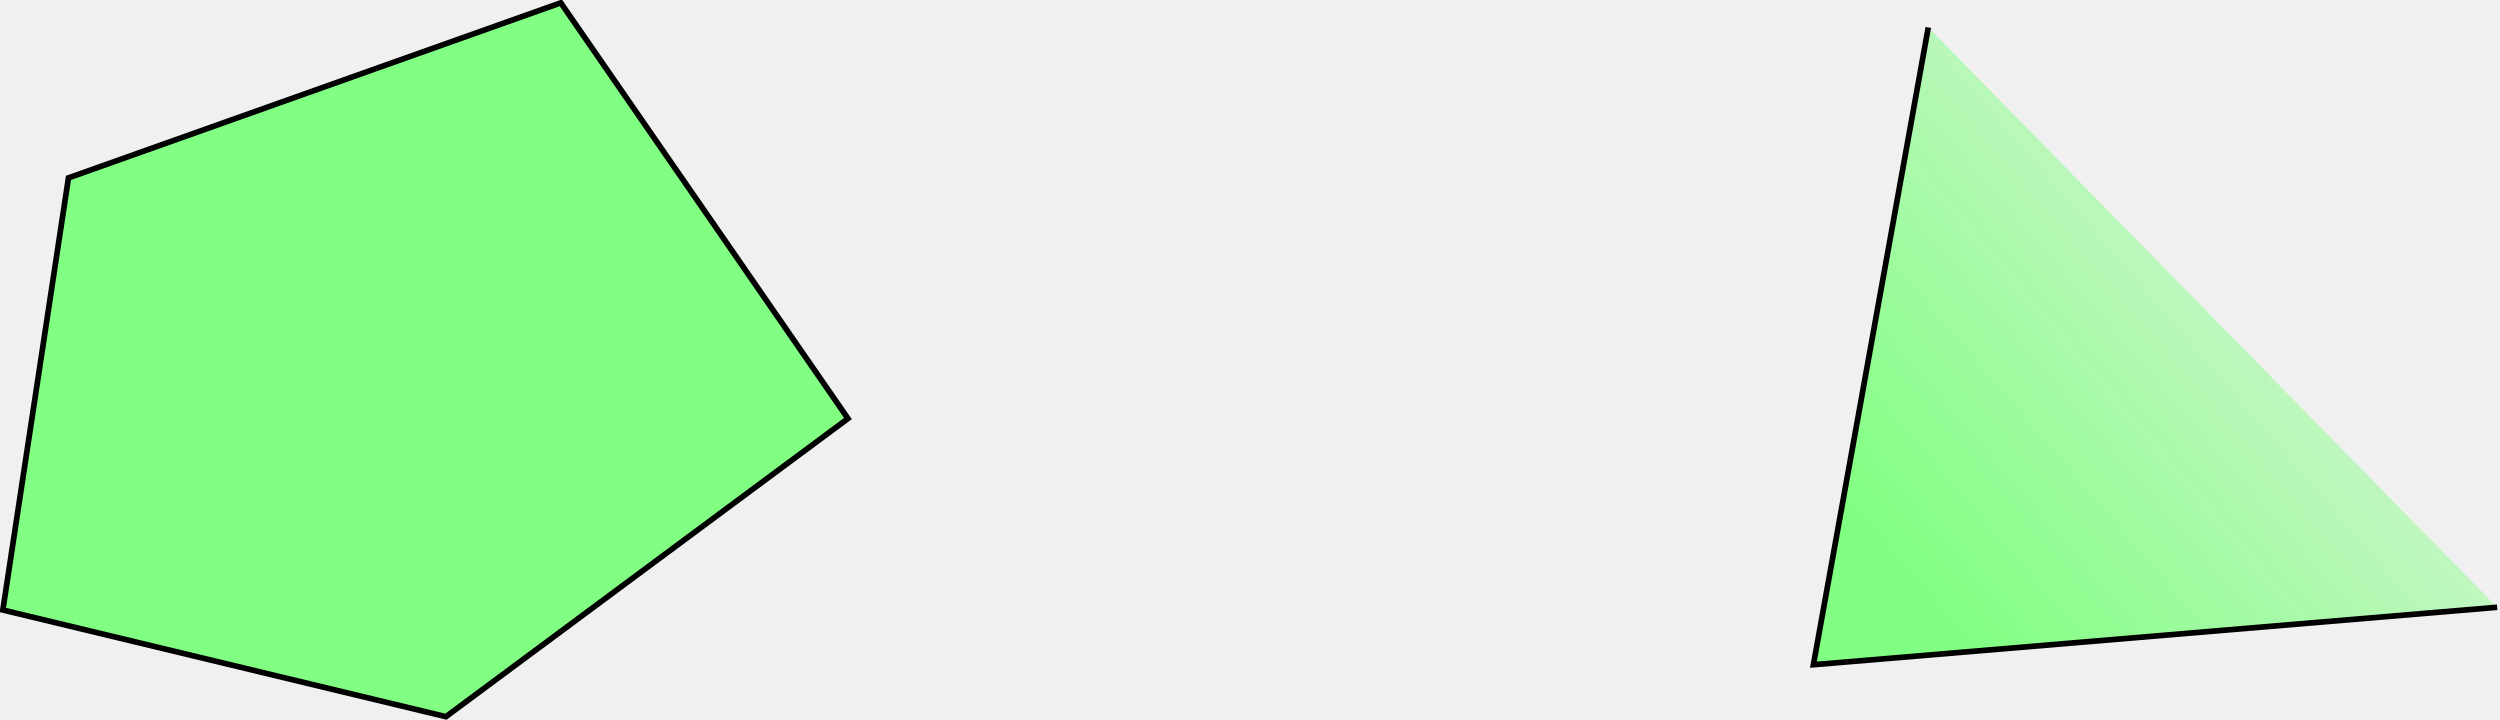
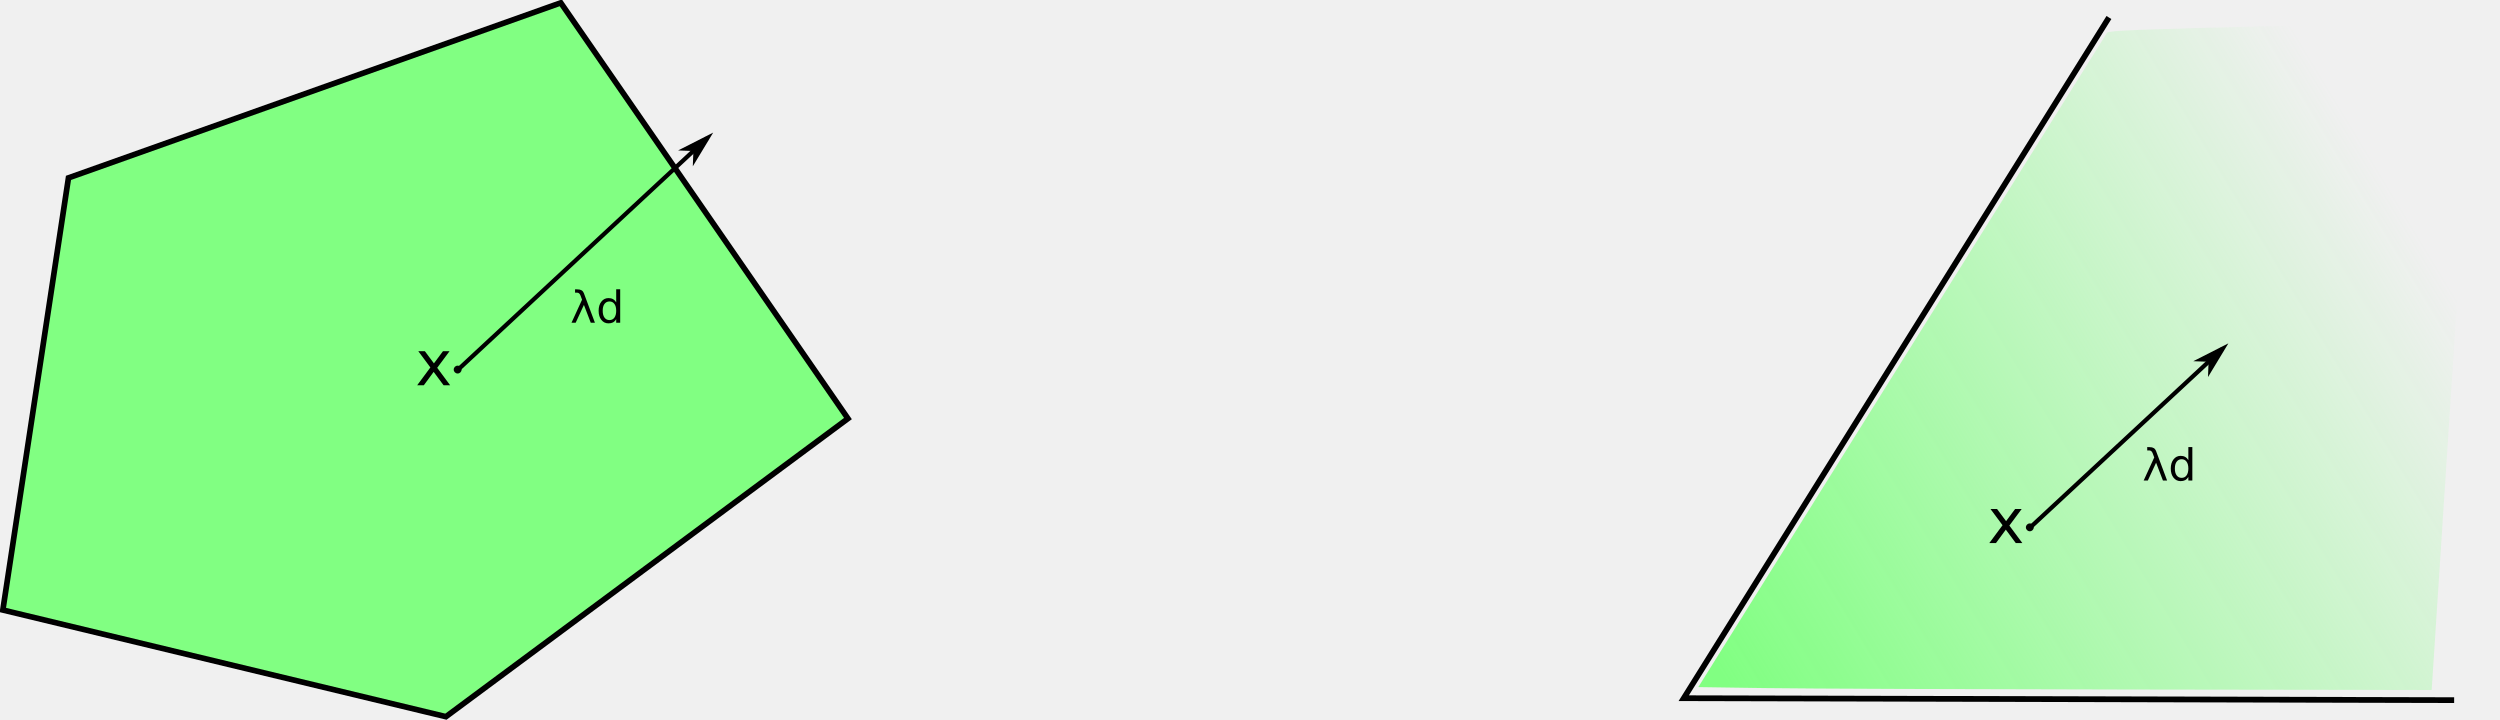
<svg xmlns="http://www.w3.org/2000/svg" xmlns:xlink="http://www.w3.org/1999/xlink" width="440.232" height="126.701" id="svg2979" version="1.1">
  <defs id="defs2981">
-     <linearGradient id="linearGradient3759">
-       <stop style="stop-color:#81ff82;stop-opacity:1;" offset="0" id="stop3761" />
-       <stop style="stop-color:#81ff82;stop-opacity:0;" offset="1" id="stop3763" />
+     <linearGradient id="linearGradient4233">
+       <stop style="stop-color:#81ff82;stop-opacity:1;" offset="0" id="stop4235" />
+       <stop style="stop-color:#81ff82;stop-opacity:0;" offset="1" id="stop4237" />
    </linearGradient>
-     <linearGradient xlink:href="#linearGradient3759" id="linearGradient3765" x1="384.81" y1="158.486" x2="485.949" y2="71.795" gradientUnits="userSpaceOnUse" gradientTransform="translate(64.99958,41.91647)" />
+     <marker orient="auto" refY="0.0" refX="0.0" id="Arrow1Mend" style="overflow:visible;">
+       <path id="path3611" d="M 0.0,0.0 L 5.0,-5.0 L -12.5,0.0 L 5.0,5.0 L 0.0,0.0 z " style="fill-rule:evenodd;stroke:#000000;stroke-width:1.0pt;marker-start:none;" transform="scale(0.4) rotate(180) translate(10,0)" />
+     </marker>
+     <linearGradient xlink:href="#linearGradient4233" id="linearGradient4239" x1="303.092" y1="118.528" x2="427.053" y2="43.266" gradientUnits="userSpaceOnUse" />
+     <marker orient="auto" refY="0" refX="0" id="Arrow1Mend-2" style="overflow:visible">
+       <path id="path3611-0" d="M 0,0 5,-5 -12.5,0 5,5 0,0 z" style="fill-rule:evenodd;stroke:#000000;stroke-width:1pt;marker-start:none" transform="matrix(-0.4,0,0,-0.4,-4,0)" />
+     </marker>
  </defs>
  <g id="layer1" transform="translate(-64.99958,-41.91647)">
+     <path style="fill:none;stroke:#000000;stroke-width:1.009px;stroke-linecap:butt;stroke-linejoin:miter;stroke-opacity:1" d="m 436.367,45.001 -74.872,119.863 135.662,0.343" id="path4227" />
+     <path style="fill:url(#linearGradient4239);fill-opacity:1;stroke:none" d="M 310.834,121.168 299.057,120.992 334.904,63.608 C 354.619,32.048 370.881,6.015 371.04,5.758 371.277,5.376 377.228,5.149 403.503,4.52 421.197,4.097 435.718,3.788 435.771,3.834 c 0.052,0.046 -1.629,26.541 -3.737,58.876 l -3.833,58.792 -52.794,-0.079 c -29.037,-0.043 -58.094,-0.158 -64.572,-0.255 l 0,0 z" id="path4231" transform="translate(64.99958,41.91647)" />
    <path style="fill:#81ff82;fill-opacity:1;stroke:#000000;stroke-width:1px;stroke-linecap:butt;stroke-linejoin:miter;stroke-opacity:1" d="M 163.749,42.416 77.058,73.24 65.5,149.335 l 78.022,18.783 70.797,-52.496 z" id="path2987" />
-     <path style="fill:url(#linearGradient3765);fill-opacity:1;stroke:#000000;stroke-width:1px;stroke-linecap:butt;stroke-linejoin:miter;stroke-opacity:1" d="M 404.556,46.751 384.328,158.967 504.732,148.853" id="path2989" />
+     <path style="fill:none;stroke:#000000;stroke-width:0.75;stroke-linecap:butt;stroke-linejoin:miter;stroke-miterlimit:4;stroke-opacity:1;stroke-dasharray:none;marker-end:url(#Arrow1Mend)" d="m 422.363,134.933 33.954,-31.546" id="path2821" />
+     <path style="fill:#000000;fill-opacity:0.98;stroke:none" id="path2819" d="m 183.977,44.586 a 0.963,1.204 0 1 1 -1.926,0 0.963,1.204 0 1 1 1.926,0 z" transform="matrix(0.71875,0,0,0.575,290.8945,109.1423)" />
+     <text xml:space="preserve" style="font-size:10.971px;font-style:normal;font-weight:normal;fill:#000000;fill-opacity:1;stroke:none;font-family:Bitstream Vera Sans" x="414.992" y="137.544" id="text3595">
+       <tspan id="tspan3597" x="414.992" y="137.544">x</tspan>
+     </text>
+     <text xml:space="preserve" style="font-size:7.753px;font-style:normal;font-weight:normal;fill:#000000;fill-opacity:1;stroke:none;font-family:Bitstream Vera Sans" x="439.786" y="126.534" id="text4047">
+       <tspan id="tspan4049" x="439.786" y="126.534"> λd </tspan>
+     </text>
+     <path style="fill:#ffffff;fill-opacity:0.98;stroke:none" d="" id="path4119" transform="translate(64.99958,41.91647)" />
+     <path style="fill:#00ff00;fill-opacity:0.98;stroke:none" d="" id="path4149" transform="translate(64.99958,41.91647)" />
+     <path style="fill:#00ff00;fill-opacity:0.98;stroke:none" d="" id="path4153" transform="translate(64.99958,41.91647)" />
+     <path style="fill:#00ff00;fill-opacity:0.98;stroke:none" d="" id="path4155" transform="translate(64.99958,41.91647)" />
+     <path style="fill:#00ff00;fill-opacity:0.98;stroke:none" d="" id="path4175" transform="translate(64.99958,41.91647)" />
+     <path style="fill:none;stroke:#000000;stroke-width:0.75;stroke-linecap:butt;stroke-linejoin:miter;stroke-miterlimit:4;stroke-opacity:1;stroke-dasharray:none;marker-end:url(#Arrow1Mend)" d="m 145.624,107.041 43.88,-40.768" id="path2821-7" />
+     <path style="fill:#000000;fill-opacity:0.98;stroke:none" id="path2819-3" d="m 183.977,44.586 a 0.963,1.204 0 1 1 -1.926,0 0.963,1.204 0 1 1 1.926,0 z" transform="matrix(0.71875,0,0,0.575,14.0467,81.35999)" />
+     <text xml:space="preserve" style="font-size:10.971px;font-style:normal;font-weight:normal;fill:#000000;fill-opacity:1;stroke:none;font-family:Bitstream Vera Sans" x="138.144" y="109.761" id="text3595-8">
+       <tspan id="tspan3597-7" x="138.144" y="109.761">x</tspan>
+     </text>
+     <text xml:space="preserve" style="font-size:7.753px;font-style:normal;font-weight:normal;fill:#000000;fill-opacity:1;stroke:none;font-family:Bitstream Vera Sans" x="162.938" y="98.751" id="text4047-2">
+       <tspan id="tspan4049-1" x="162.938" y="98.751"> λd </tspan>
+     </text>
  </g>
</svg>
